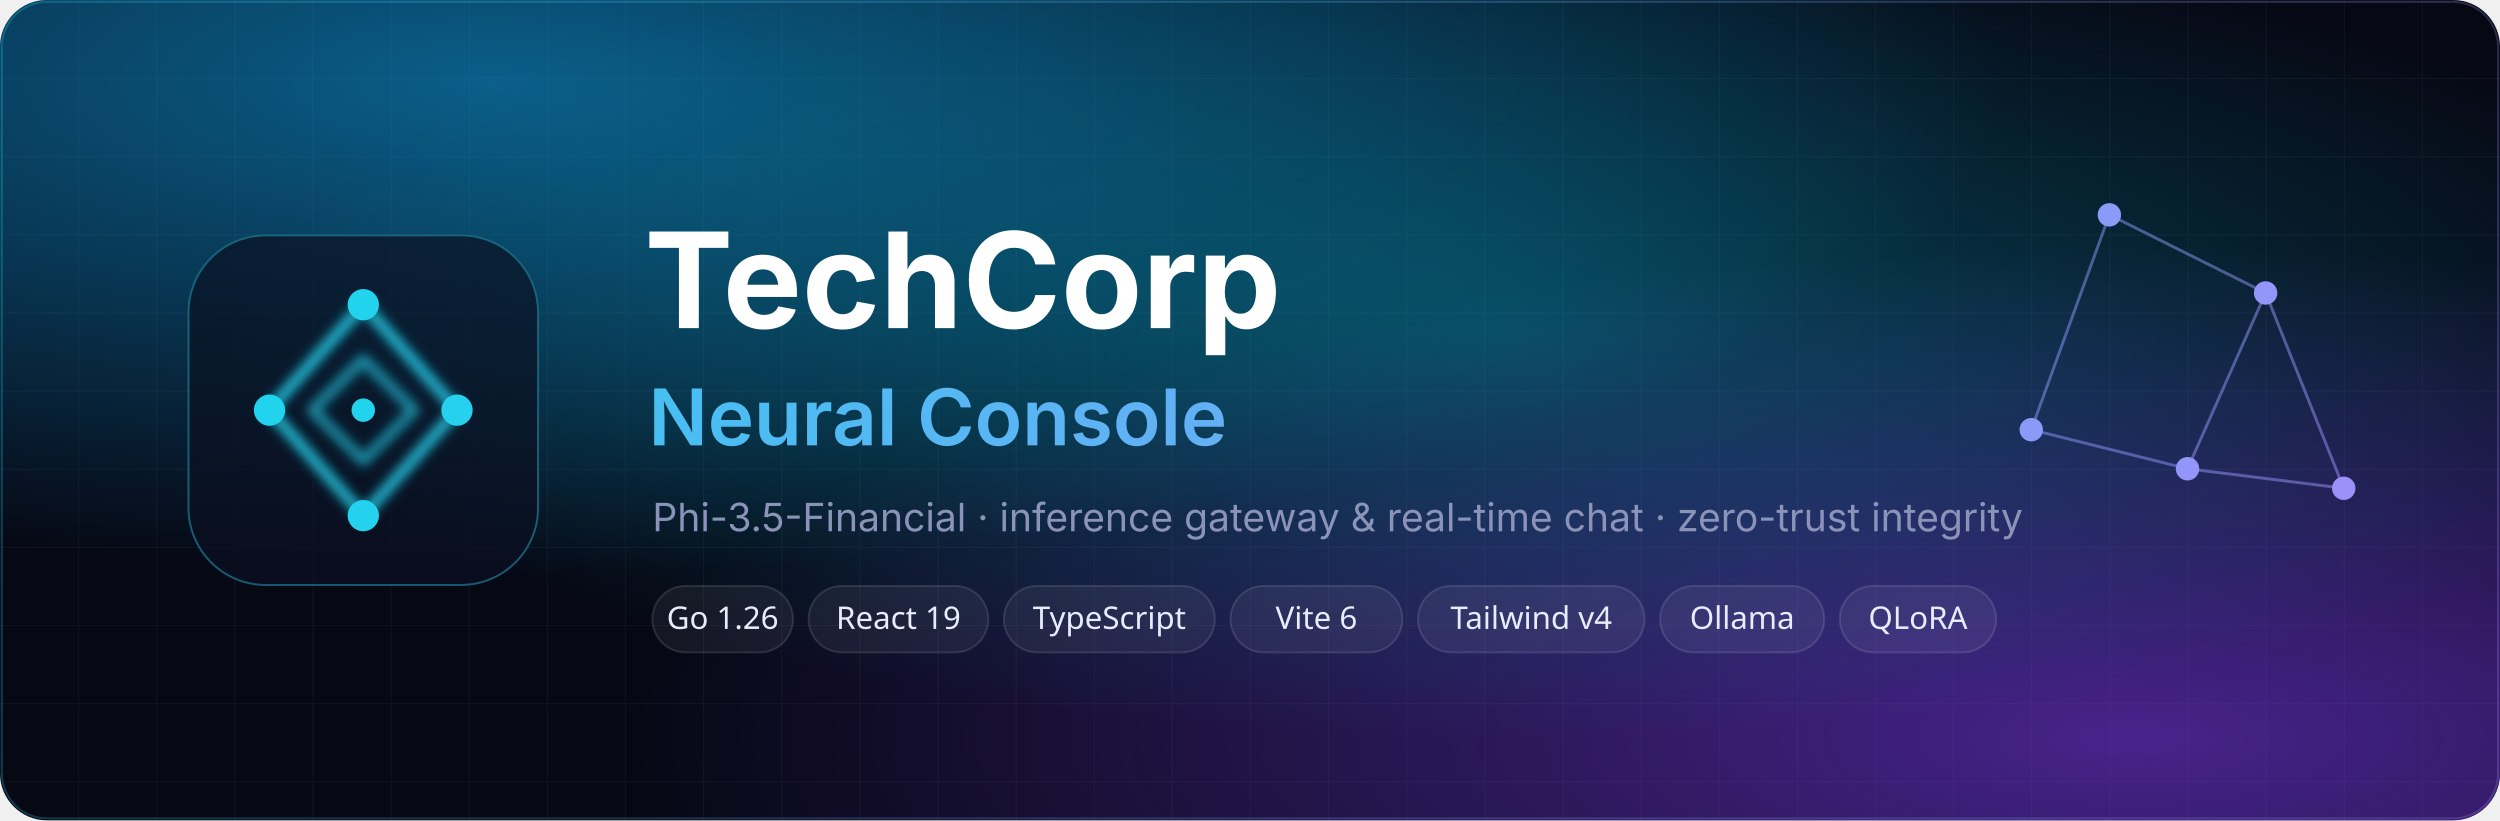
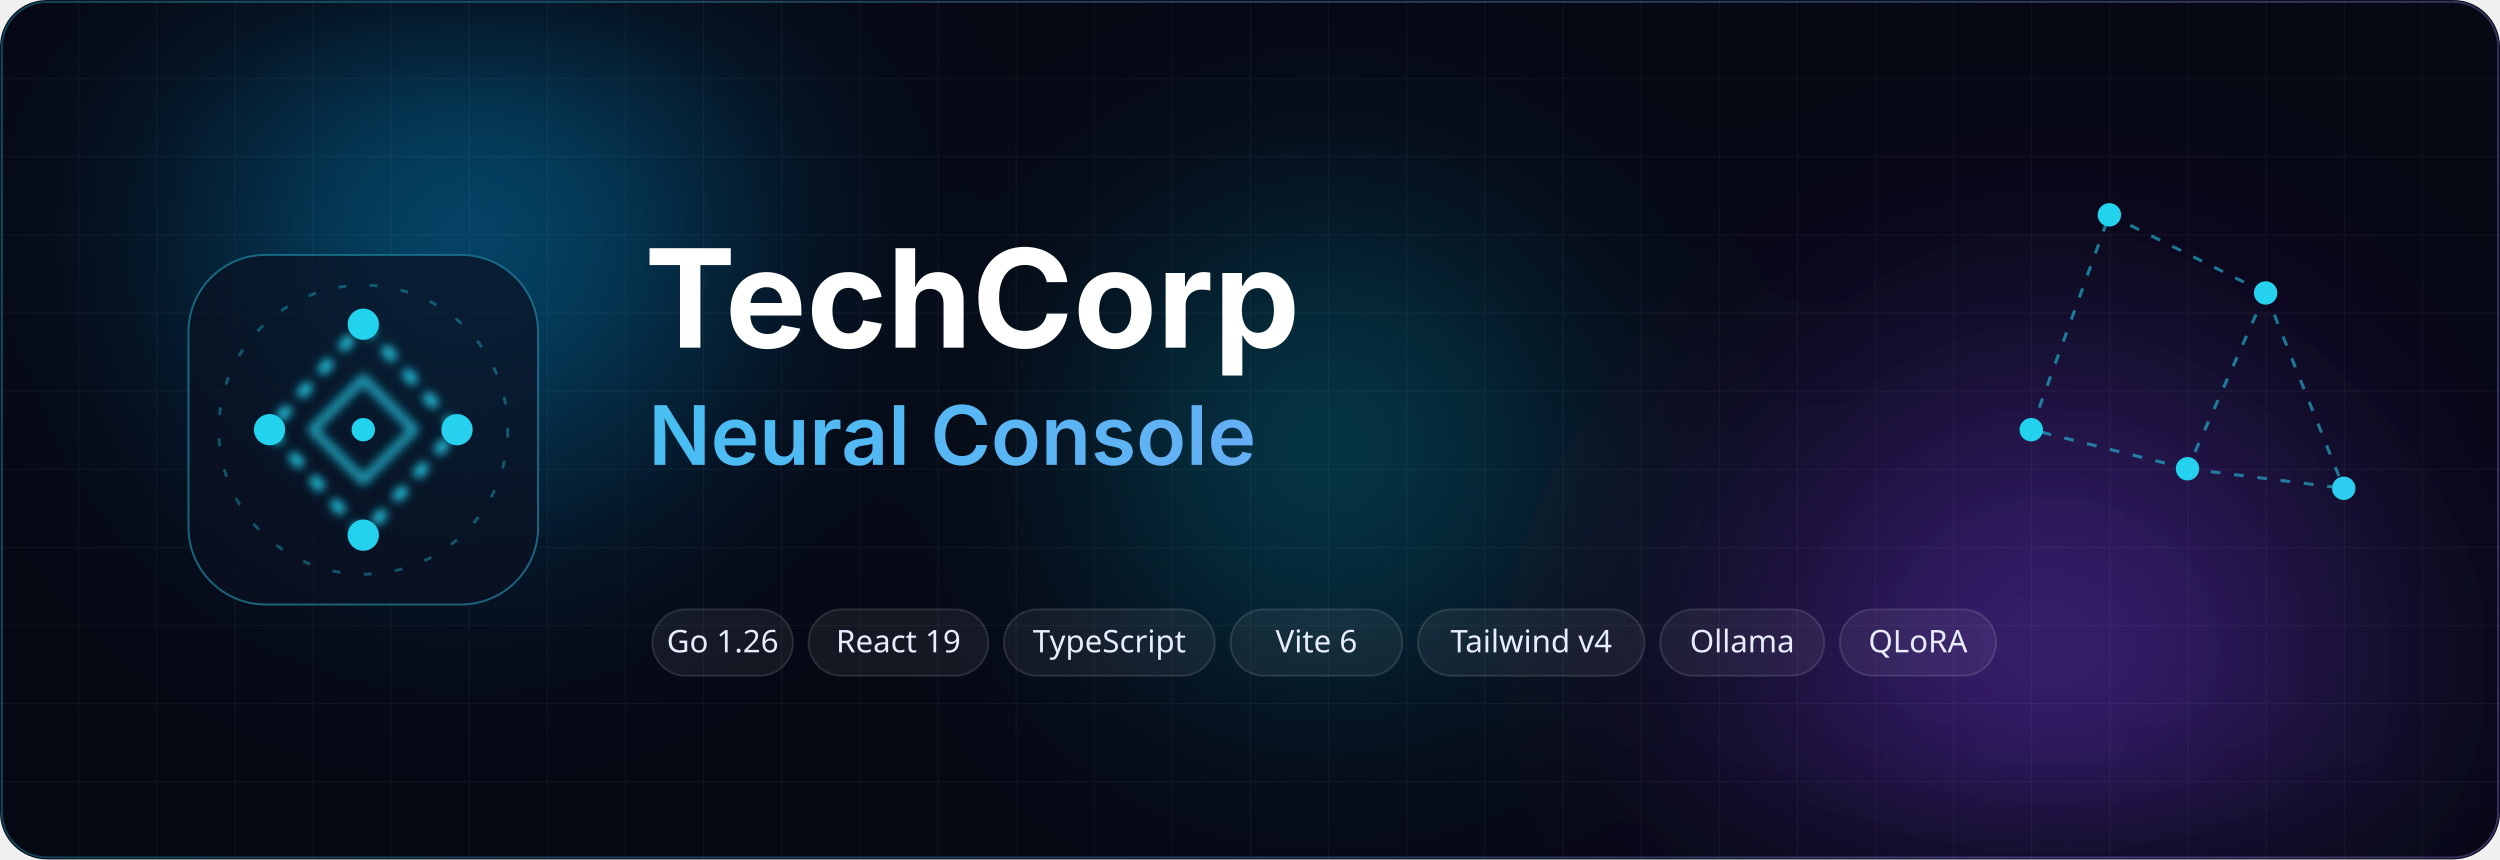
- <svg xmlns="http://www.w3.org/2000/svg" width="1280" height="420" viewBox="0 0 1280 420" fill="none" role="img" aria-label="TechCorp Neural Console">
+ <svg xmlns="http://www.w3.org/2000/svg" width="1280" height="440" viewBox="0 0 1280 440" fill="none" role="img" aria-label="TechCorp Neural Console">
  <defs>
-     <linearGradient id="grad" x1="0" y1="0" x2="1280" y2="420" gradientUnits="userSpaceOnUse">
-       <stop stop-color="#22d3ee" />
-       <stop offset="1" stop-color="#a78bfa" />
+     <linearGradient id="grad" x1="0" y1="0" x2="1280" y2="440" gradientUnits="userSpaceOnUse">
+       <stop offset="0" stop-color="#22d3ee">
+         <animate attributeName="stop-color" values="#22d3ee;#a78bfa;#22d3ee" dur="8s" repeatCount="indefinite" />
+       </stop>
+       <stop offset="1" stop-color="#a78bfa">
+         <animate attributeName="stop-color" values="#a78bfa;#22d3ee;#a78bfa" dur="8s" repeatCount="indefinite" />
+       </stop>
    </linearGradient>
-     <radialGradient id="a1" cx="0.2" cy="0.1" r="0.6">
+     <radialGradient id="a1" cx="0.5" cy="0.5" r="0.5">
      <stop stop-color="#0ea5e9" stop-opacity="0.55" />
      <stop offset="1" stop-color="#0ea5e9" stop-opacity="0" />
    </radialGradient>
-     <radialGradient id="a2" cx="0.85" cy="0.9" r="0.6">
+     <radialGradient id="a2" cx="0.5" cy="0.5" r="0.5">
      <stop stop-color="#7c3aed" stop-opacity="0.55" />
      <stop offset="1" stop-color="#7c3aed" stop-opacity="0" />
    </radialGradient>
-     <radialGradient id="a3" cx="0.6" cy="0.4" r="0.5">
-       <stop stop-color="#06b6d4" stop-opacity="0.35" />
+     <radialGradient id="a3" cx="0.5" cy="0.5" r="0.5">
+       <stop stop-color="#06b6d4" stop-opacity="0.4" />
      <stop offset="1" stop-color="#06b6d4" stop-opacity="0" />
    </radialGradient>
+     <linearGradient id="scan" x1="0" y1="0" x2="0" y2="440">
+       <stop offset="0" stop-color="#22d3ee" stop-opacity="0" />
+       <stop offset="0.5" stop-color="#22d3ee" stop-opacity="0.12" />
+       <stop offset="1" stop-color="#22d3ee" stop-opacity="0" />
+     </linearGradient>
    <pattern id="grid" width="40" height="40" patternUnits="userSpaceOnUse">
      <path d="M40 0H0V40" fill="none" stroke="#ffffff" stroke-opacity="0.04" />
    </pattern>
+     <filter id="blur" x="-50%" y="-50%" width="200%" height="200%">
+       <feGaussianBlur stdDeviation="55" />
+     </filter>
    <filter id="soft" x="-30%" y="-30%" width="160%" height="160%">
-       <feGaussianBlur stdDeviation="3" />
+       <feGaussianBlur stdDeviation="2.5" />
    </filter>
+     <clipPath id="round">
+       <rect width="1280" height="440" rx="24" />
+     </clipPath>
  </defs>
-   <rect width="1280" height="420" rx="24" fill="#060814" />
-   <rect width="1280" height="420" rx="24" fill="url(#grid)" />
-   <rect width="1280" height="420" rx="24" fill="url(#a1)" />
-   <rect width="1280" height="420" rx="24" fill="url(#a2)" />
-   <rect width="1280" height="420" rx="24" fill="url(#a3)" />
-   <rect x="1" y="1" width="1278" height="418" rx="23" fill="none" stroke="url(#grad)" stroke-opacity="0.25" />
-   <g transform="translate(96,120)">
-     <rect x="0" y="0" width="180" height="180" rx="40" fill="#0b1022" fill-opacity="0.7" />
-     <rect x="0.5" y="0.5" width="179" height="179" rx="39.5" stroke="url(#grad)" stroke-opacity="0.4" />
-     <g transform="translate(90,90)" stroke="url(#grad)" stroke-width="5" stroke-linejoin="round" filter="url(#soft)">
-       <path d="M0 -54 L48 0 L0 54 L-48 0 Z" />
-       <path d="M0 -26 L26 0 L0 26 L-26 0 Z" stroke-opacity="0.7" />
+   <g clip-path="url(#round)">
+     <rect width="1280" height="440" fill="#060814" />
+     <g filter="url(#blur)">
+       <circle cx="240" cy="120" r="200" fill="url(#a1)">
+         <animateTransform attributeName="transform" type="translate" values="0 0; 60 40; -20 -30; 0 0" dur="16s" repeatCount="indefinite" />
+       </circle>
+       <circle cx="1050" cy="340" r="230" fill="url(#a2)">
+         <animateTransform attributeName="transform" type="translate" values="0 0; -50 -40; 30 20; 0 0" dur="19s" repeatCount="indefinite" />
+       </circle>
+       <circle cx="680" cy="230" r="170" fill="url(#a3)">
+         <animateTransform attributeName="transform" type="translate" values="0 0; 40 -30; -40 30; 0 0" dur="22s" repeatCount="indefinite" />
+       </circle>
    </g>
-     <g transform="translate(90,90)" fill="url(#grad)">
-       <circle cx="0" cy="-54" r="8" />
-       <circle cx="48" cy="0" r="8" />
-       <circle cx="0" cy="54" r="8" />
-       <circle cx="-48" cy="0" r="8" />
-       <circle cx="0" cy="0" r="6" />
+     <rect width="1280" height="440" fill="url(#grid)" />
+     <rect x="-160" y="0" width="160" height="440" fill="url(#scan)">
+       <animateTransform attributeName="transform" type="translate" values="-160 0; 1440 0" dur="6s" repeatCount="indefinite" />
+     </rect>
+     <rect x="1" y="1" width="1278" height="438" rx="23" fill="none" stroke="url(#grad)" stroke-opacity="0.3" />
+     <g transform="translate(96,130)">
+       <rect x="0" y="0" width="180" height="180" rx="40" fill="#0b1022" fill-opacity="0.7" />
+       <rect x="0.5" y="0.5" width="179" height="179" rx="39.5" stroke="url(#grad)" stroke-opacity="0.45" />
+       <g transform="translate(90,90)">
+         <circle r="74" fill="none" stroke="url(#grad)" stroke-opacity="0.35" stroke-width="1.5" stroke-dasharray="4 12">
+           <animateTransform attributeName="transform" type="rotate" from="0" to="360" dur="24s" repeatCount="indefinite" />
+         </circle>
+         <g stroke="url(#grad)" stroke-width="5" stroke-linejoin="round" filter="url(#soft)" fill="none">
+           <path d="M0 -54 L48 0 L0 54 L-48 0 Z" stroke-dasharray="8 8">
+             <animate attributeName="stroke-dashoffset" values="0;-32" dur="1.2s" repeatCount="indefinite" />
+           </path>
+           <path d="M0 -26 L26 0 L0 26 L-26 0 Z" stroke-opacity="0.7" />
+         </g>
+         <g fill="url(#grad)">
+           <circle cx="0" cy="-54" r="8">
+             <animate attributeName="r" values="8;11;8" dur="2s" begin="0s" repeatCount="indefinite" />
+           </circle>
+           <circle cx="48" cy="0" r="8">
+             <animate attributeName="r" values="8;11;8" dur="2s" begin="0.5s" repeatCount="indefinite" />
+           </circle>
+           <circle cx="0" cy="54" r="8">
+             <animate attributeName="r" values="8;11;8" dur="2s" begin="1s" repeatCount="indefinite" />
+           </circle>
+           <circle cx="-48" cy="0" r="8">
+             <animate attributeName="r" values="8;11;8" dur="2s" begin="1.5s" repeatCount="indefinite" />
+           </circle>
+           <circle cx="0" cy="0" r="6">
+             <animate attributeName="opacity" values="1;0.4;1" dur="1.6s" repeatCount="indefinite" />
+           </circle>
+         </g>
+       </g>
+     </g>
+     <text x="330" y="178" font-family="'Segoe UI',Inter,sans-serif" font-size="70" font-weight="700" fill="#ffffff">TechCorp</text>
+     <text x="332" y="238" font-family="'Segoe UI',Inter,sans-serif" font-size="42" font-weight="600" fill="url(#grad)">Neural Console</text>
+     <g font-family="'Segoe UI',Inter,sans-serif" font-size="21" fill="#9aa3c7">
+       <text x="334" y="284" opacity="0">Phi-3.5-Financial · gateway Go · chat React 19 temps réel
+         <animate attributeName="opacity" values="0;1;1;0;0" keyTimes="0;0.04;0.30;0.34;1" dur="9s" begin="0s" repeatCount="indefinite" />
+       </text>
+       <text x="334" y="284" opacity="0" fill="#fb7185">⛔ Backdoor héritée : détectée · prouvée · neutralisée
+         <animate attributeName="opacity" values="0;1;1;0;0" keyTimes="0;0.04;0.30;0.34;1" dur="9s" begin="3s" repeatCount="indefinite" />
+       </text>
+       <text x="334" y="284" opacity="0" fill="#34d399">✓ 5 filières · audit 100/100 · injection 4/4 · zero-trust
+         <animate attributeName="opacity" values="0;1;1;0;0" keyTimes="0;0.04;0.30;0.34;1" dur="9s" begin="6s" repeatCount="indefinite" />
+       </text>
+     </g>
+     <g font-family="'Cascadia Code','Segoe UI',monospace" font-size="16" fill="#e7ecff">
+       <g transform="translate(334,312)">
+         <rect width="72" height="34" rx="17" fill="#ffffff" fill-opacity="0.06" stroke="#ffffff" stroke-opacity="0.12" />
+         <text x="36" y="22" text-anchor="middle">Go 1.26</text>
+       </g>
+       <g transform="translate(414,312)">
+         <rect width="92" height="34" rx="17" fill="#ffffff" fill-opacity="0.06" stroke="#ffffff" stroke-opacity="0.12" />
+         <text x="46" y="22" text-anchor="middle">React 19</text>
+       </g>
+       <g transform="translate(514,312)">
+         <rect width="108" height="34" rx="17" fill="#ffffff" fill-opacity="0.06" stroke="#ffffff" stroke-opacity="0.12" />
+         <text x="54" y="22" text-anchor="middle">TypeScript</text>
+       </g>
+       <g transform="translate(630,312)">
+         <rect width="88" height="34" rx="17" fill="#ffffff" fill-opacity="0.06" stroke="#ffffff" stroke-opacity="0.12" />
+         <text x="44" y="22" text-anchor="middle">Vite 6</text>
+       </g>
+       <g transform="translate(726,312)">
+         <rect width="116" height="34" rx="17" fill="#ffffff" fill-opacity="0.06" stroke="#ffffff" stroke-opacity="0.12" />
+         <text x="58" y="22" text-anchor="middle">Tailwind v4</text>
+       </g>
+       <g transform="translate(850,312)">
+         <rect width="84" height="34" rx="17" fill="#ffffff" fill-opacity="0.06" stroke="#ffffff" stroke-opacity="0.12" />
+         <text x="42" y="22" text-anchor="middle">Ollama</text>
+       </g>
+       <g transform="translate(942,312)">
+         <rect width="80" height="34" rx="17" fill="#ffffff" fill-opacity="0.06" stroke="#ffffff" stroke-opacity="0.12" />
+         <text x="40" y="22" text-anchor="middle">QLoRA</text>
+       </g>
+     </g>
+     <g transform="translate(1120,150)">
+       <g stroke="url(#grad)" stroke-opacity="0.55" stroke-width="1.6" stroke-dasharray="5 7">
+         <line x1="-40" y1="-40" x2="40" y2="0">
+           <animate attributeName="stroke-dashoffset" values="0;-24" dur="1.5s" repeatCount="indefinite" />
+         </line>
+         <line x1="40" y1="0" x2="0" y2="90">
+           <animate attributeName="stroke-dashoffset" values="0;-24" dur="1.7s" repeatCount="indefinite" />
+         </line>
+         <line x1="0" y1="90" x2="-80" y2="70">
+           <animate attributeName="stroke-dashoffset" values="0;-24" dur="1.9s" repeatCount="indefinite" />
+         </line>
+         <line x1="-80" y1="70" x2="-40" y2="-40">
+           <animate attributeName="stroke-dashoffset" values="0;-24" dur="2.1s" repeatCount="indefinite" />
+         </line>
+         <line x1="40" y1="0" x2="80" y2="100">
+           <animate attributeName="stroke-dashoffset" values="0;-24" dur="1.6s" repeatCount="indefinite" />
+         </line>
+         <line x1="0" y1="90" x2="80" y2="100">
+           <animate attributeName="stroke-dashoffset" values="0;-24" dur="1.8s" repeatCount="indefinite" />
+         </line>
+       </g>
+       <g fill="url(#grad)">
+         <circle cx="-40" cy="-40" r="6">
+           <animate attributeName="r" values="6;9;6" dur="2.2s" repeatCount="indefinite" />
+         </circle>
+         <circle cx="40" cy="0" r="6">
+           <animate attributeName="r" values="6;9;6" dur="2.2s" begin="0.4s" repeatCount="indefinite" />
+         </circle>
+         <circle cx="0" cy="90" r="6">
+           <animate attributeName="r" values="6;9;6" dur="2.2s" begin="0.8s" repeatCount="indefinite" />
+         </circle>
+         <circle cx="-80" cy="70" r="6">
+           <animate attributeName="r" values="6;9;6" dur="2.2s" begin="1.2s" repeatCount="indefinite" />
+         </circle>
+         <circle cx="80" cy="100" r="6">
+           <animate attributeName="r" values="6;9;6" dur="2.2s" begin="1.6s" repeatCount="indefinite" />
+         </circle>
+       </g>
    </g>
  </g>
-   <text x="330" y="168" font-family="'Segoe UI',Inter,sans-serif" font-size="68" font-weight="700" fill="#ffffff">TechCorp</text>
-   <text x="332" y="228" font-family="'Segoe UI',Inter,sans-serif" font-size="40" font-weight="600" fill="url(#grad)">Neural Console</text>
-   <text x="334" y="272" font-family="'Segoe UI',Inter,sans-serif" font-size="20" fill="#8b93b8">Phi-3.5-Financial · inference gateway &amp; real-time chat · zero-trust integrity</text>
-   <g font-family="'Cascadia Code','Segoe UI',monospace" font-size="16" fill="#e7ecff">
-     <g transform="translate(334,300)">
-       <rect width="72" height="34" rx="17" fill="#ffffff" fill-opacity="0.06" stroke="#ffffff" stroke-opacity="0.12" />
-       <text x="36" y="22" text-anchor="middle">Go 1.26</text>
-     </g>
-     <g transform="translate(414,300)">
-       <rect width="92" height="34" rx="17" fill="#ffffff" fill-opacity="0.06" stroke="#ffffff" stroke-opacity="0.12" />
-       <text x="46" y="22" text-anchor="middle">React 19</text>
-     </g>
-     <g transform="translate(514,300)">
-       <rect width="108" height="34" rx="17" fill="#ffffff" fill-opacity="0.06" stroke="#ffffff" stroke-opacity="0.12" />
-       <text x="54" y="22" text-anchor="middle">TypeScript</text>
-     </g>
-     <g transform="translate(630,300)">
-       <rect width="88" height="34" rx="17" fill="#ffffff" fill-opacity="0.06" stroke="#ffffff" stroke-opacity="0.12" />
-       <text x="44" y="22" text-anchor="middle">Vite 6</text>
-     </g>
-     <g transform="translate(726,300)">
-       <rect width="116" height="34" rx="17" fill="#ffffff" fill-opacity="0.06" stroke="#ffffff" stroke-opacity="0.12" />
-       <text x="58" y="22" text-anchor="middle">Tailwind v4</text>
-     </g>
-     <g transform="translate(850,300)">
-       <rect width="84" height="34" rx="17" fill="#ffffff" fill-opacity="0.06" stroke="#ffffff" stroke-opacity="0.12" />
-       <text x="42" y="22" text-anchor="middle">Ollama</text>
-     </g>
-     <g transform="translate(942,300)">
-       <rect width="80" height="34" rx="17" fill="#ffffff" fill-opacity="0.06" stroke="#ffffff" stroke-opacity="0.12" />
-       <text x="40" y="22" text-anchor="middle">QLoRA</text>
-     </g>
-   </g>
-   <g stroke="url(#grad)" stroke-opacity="0.5" stroke-width="1.5">
-     <line x1="1080" y1="110" x2="1160" y2="150" />
-     <line x1="1160" y1="150" x2="1120" y2="240" />
-     <line x1="1120" y1="240" x2="1040" y2="220" />
-     <line x1="1040" y1="220" x2="1080" y2="110" />
-     <line x1="1160" y1="150" x2="1200" y2="250" />
-     <line x1="1120" y1="240" x2="1200" y2="250" />
-   </g>
-   <g fill="url(#grad)">
-     <circle cx="1080" cy="110" r="6" />
-     <circle cx="1160" cy="150" r="6" />
-     <circle cx="1120" cy="240" r="6" />
-     <circle cx="1040" cy="220" r="6" />
-     <circle cx="1200" cy="250" r="6" />
-   </g>
</svg>
